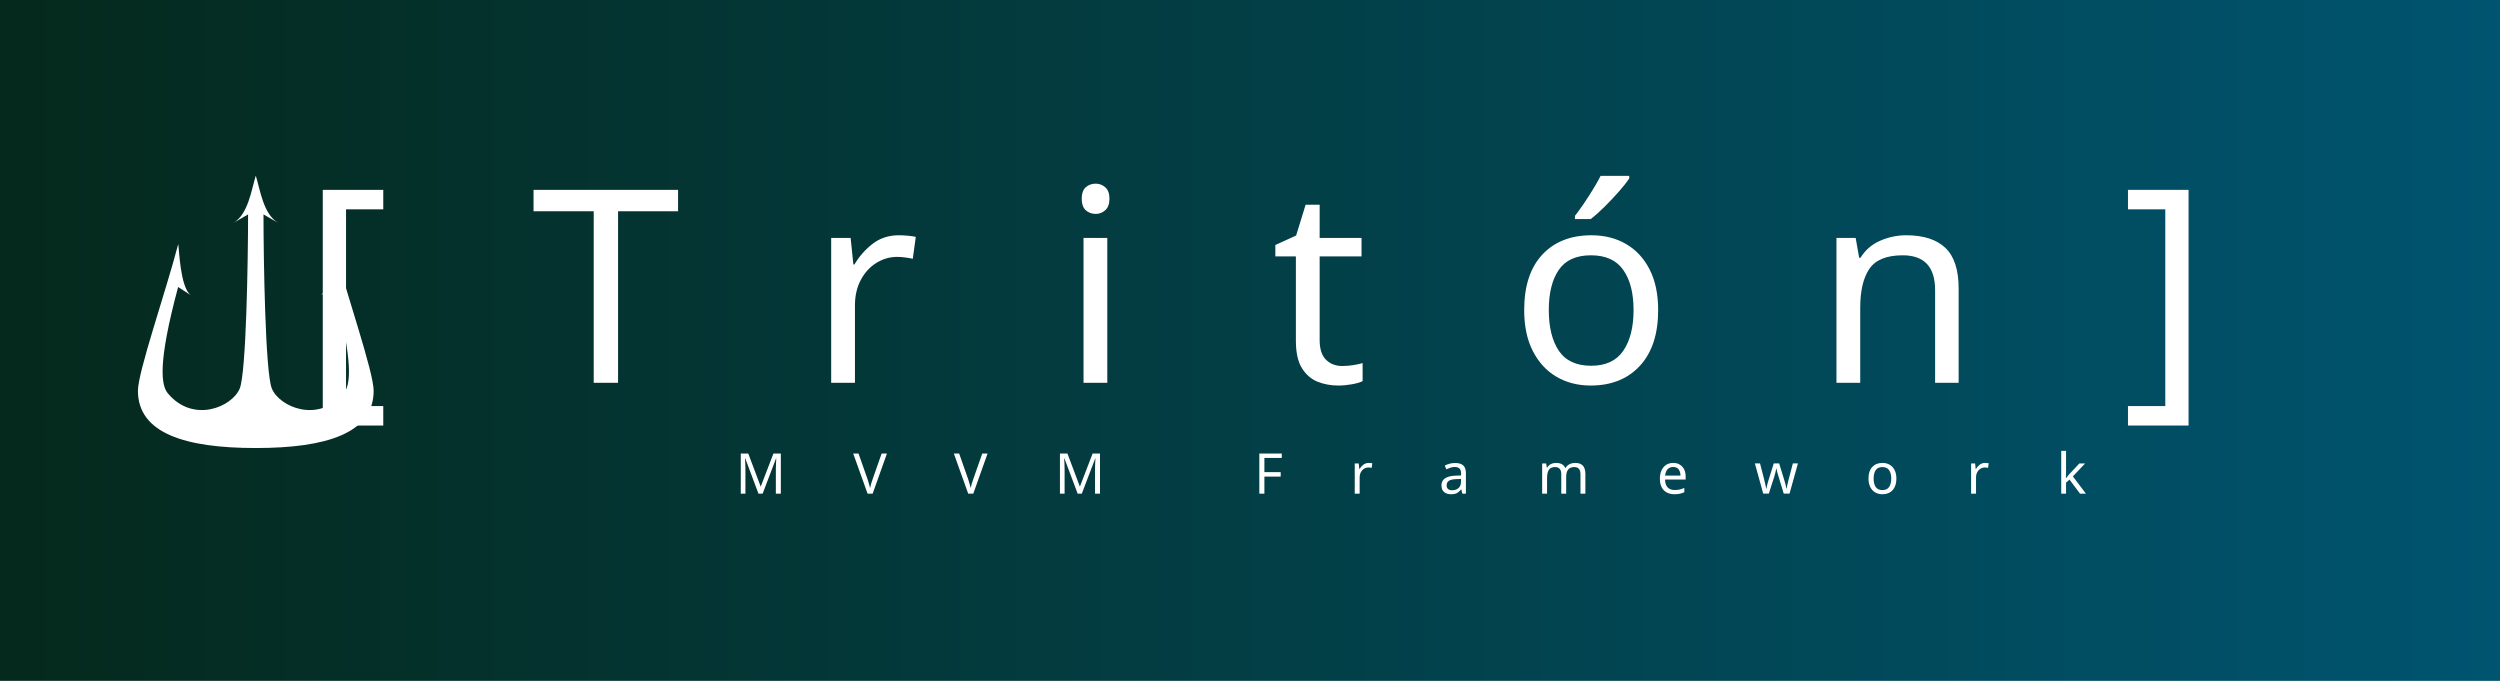
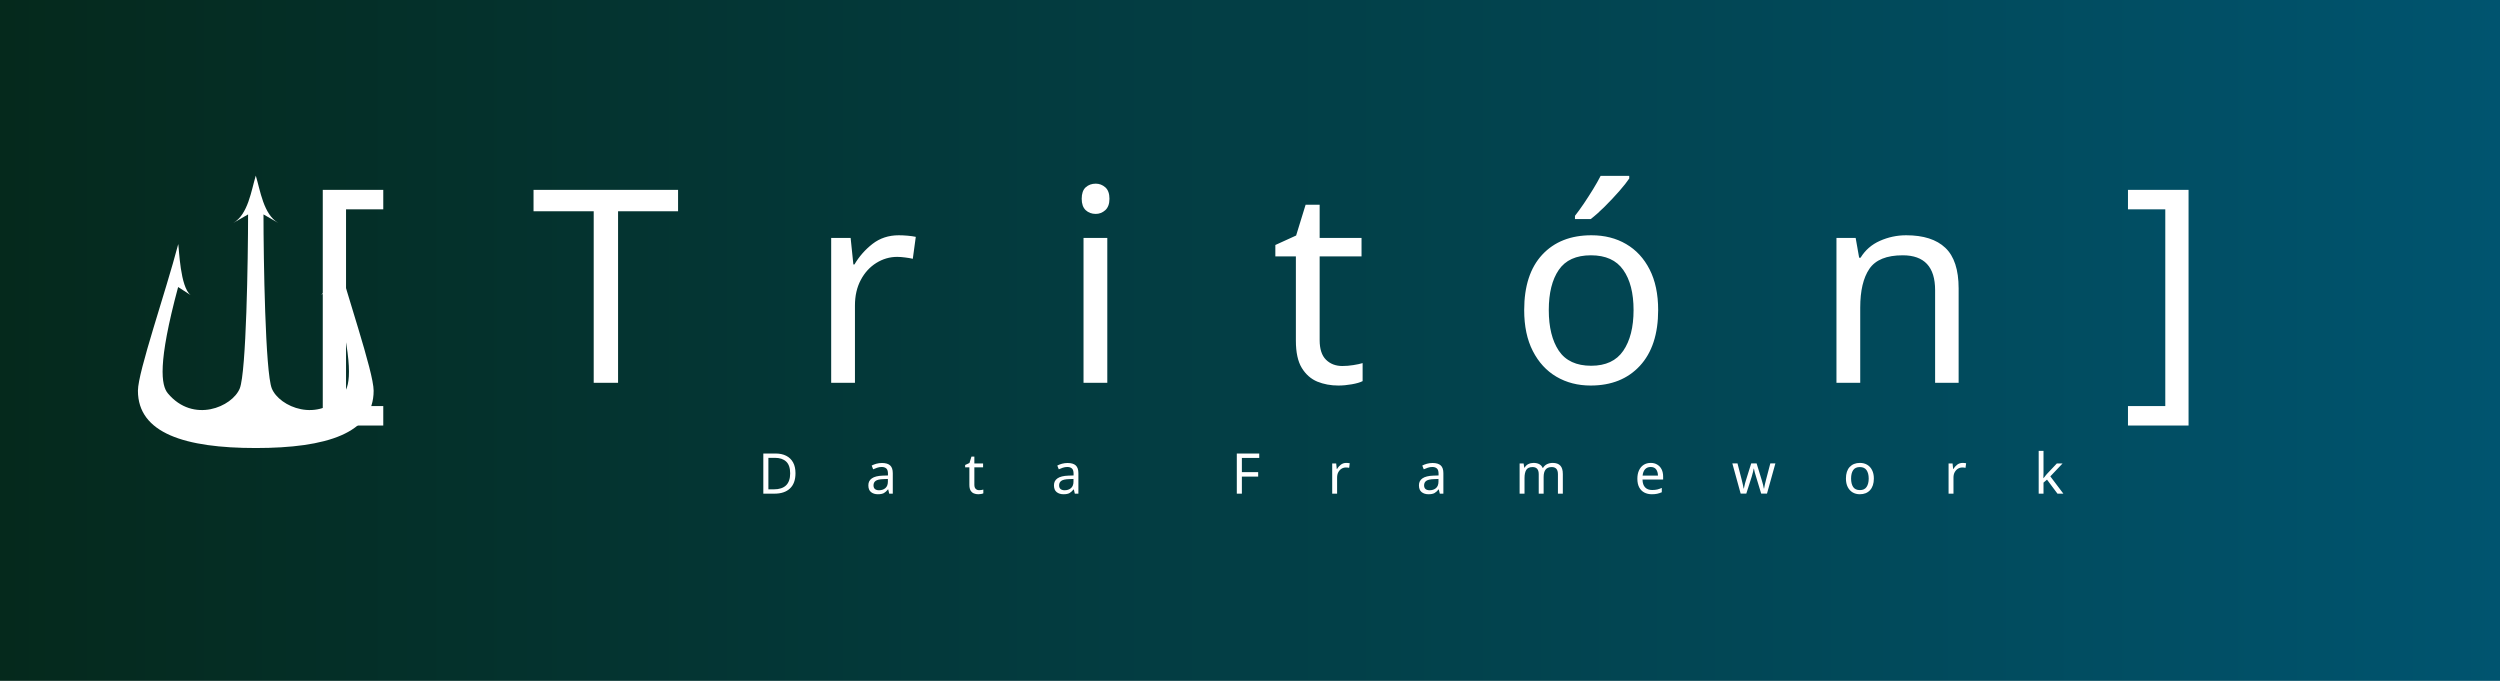
<svg xmlns="http://www.w3.org/2000/svg" xmlns:xlink="http://www.w3.org/1999/xlink" id="svg8" version="1.1" viewBox="0 0 470 128" height="128mm" width="470mm">
  <defs id="defs2">
    <linearGradient id="linearGradient4515">
      <stop id="stop4511" offset="0" style="stop-color:#05291c;stop-opacity:1" />
      <stop id="stop4513" offset="1" style="stop-color:#00546f;stop-opacity:1" />
    </linearGradient>
    <linearGradient gradientTransform="matrix(1.195409,0,0,1.246854,-46.02728,-15.57161)" gradientUnits="userSpaceOnUse" y2="78.445" x2="287.839" y1="78.445" x1="-105.332" id="linearGradient4517" xlink:href="#linearGradient4515" />
+ 


      path
         inkscape:connector-curvature="0"
         id="path4548"
         d="m -108.26211,56.628737 c -0.85172,2.815206 -1.44921,7.298893 -4.2237,8.902138 l 2.77449,-1.603466 c -0.005,8.37593 -0.33648,29.701086 -1.56721,32.727064 -1.39902,3.439737 -8.72116,6.636017 -13.51251,0.917797 -1.24372,-1.484316 -1.96593,-5.537388 1.92892,-19.99355 l 2.35631,1.522031 c -1.97599,-1.522135 -2.16737,-8.655847 -2.33283,-9.600887 -2.39859,9.150568 -7.58073,24.013325 -7.58073,27.57457 10e-6,7.992106 8.84554,10.773396 22.15726,10.773396 13.311733,0 22.157263,-2.78129 22.157263,-10.773396 1e-5,-3.561245 -5.18245,-18.424002 -7.58101,-27.57457 -0.16548,0.94504 -0.35655,8.078752 -2.33254,9.600887 l 2.35631,-1.522031 c 3.89484,14.456162 3.17264,18.509234 1.92892,19.99355 -4.79135,5.71822 -12.113503,2.52194 -13.512523,-0.917797 -1.23073,-3.025978 -1.56169,-24.351128 -1.56721,-32.727064 l 2.77449,1.603466 c -2.77448,-1.603245 -3.37197,-6.086932 -4.2237,-8.902138 z"
         style="fill:#ffffff;fill-opacity:1;stroke:none;stroke-width:0.15217328;stroke-opacity:1" /&gt;
    </defs>
  <g transform="translate(171.9415,-18.23828)" id="layer1">
    <g transform="translate(-171.9415,18.23828)" id="layer5">
      <rect y="18.238" x="-171.942" height="128" width="470" id="rect4509" style="fill:url(#linearGradient4517);fill-opacity:1;stroke:none;stroke-width:0.323;stroke-opacity:1" transform="translate(171.9415,-18.23828)" />
    </g>
    <g style="display:inline" id="layer3">
      <text id="text4487" y="90.203" x="97.122" style="font-style:normal;font-variant:normal;font-weight:300;font-stretch:normal;font-size:50.8px;line-height:1.25;font-family:Calibri;-inkscape-font-specification:'Calibri, Light';font-variant-ligatures:normal;font-variant-caps:small-caps;font-variant-numeric:normal;font-feature-settings:normal;text-align:start;letter-spacing:0px;word-spacing:0px;writing-mode:lr-tb;text-anchor:start;fill:#ffffff;fill-opacity:1;stroke:none;stroke-width:0.265" xml:space="preserve" transform="translate(1.1666666e-6)">
        <tspan dx="0" style="font-style:normal;font-variant:normal;font-weight:300;font-stretch:normal;font-size:50.8px;font-family:Calibri;-inkscape-font-specification:'Calibri, Light';font-variant-ligatures:normal;font-variant-caps:small-caps;font-variant-numeric:normal;font-feature-settings:normal;text-align:center;letter-spacing:26.458px;writing-mode:lr-tb;text-anchor:middle;fill:#ffffff;fill-opacity:1;stroke-width:0.265" y="90.203" x="110.351" id="tspan4485">[Tritón]</tspan>
      </text>
      <text id="text4491" y="111.047" x="96.651" style="font-style:normal;font-weight:normal;font-size:10.583px;line-height:1.25;font-family:sans-serif;letter-spacing:0px;word-spacing:0px;fill:#ffffff;fill-opacity:1;stroke:none;stroke-width:0.265" xml:space="preserve" transform="translate(1.1666666e-6)">
-         <tspan id="tspan4493" style="text-align:center;letter-spacing:12.568px;text-anchor:middle;fill:#ffffff;stroke-width:0.265" y="111.047" x="102.935">MVVM Framework</tspan>
+         <tspan id="tspan4493" style="text-align:center;letter-spacing:12.568px;text-anchor:middle;fill:#ffffff;stroke-width:0.265" y="111.047" x="102.935">Data Framework</tspan>
      </text>
    </g>
    <g style="display:inline" id="layer4">
      <path style="fill:#ffffff;fill-opacity:1;stroke:none;stroke-width:0.152;stroke-opacity:1" d="m -123.852,51.248 c -0.852,2.815 -1.449,7.299 -4.224,8.902 l 2.774,-1.603 c -0.005,8.376 -0.336,29.701 -1.567,32.727 -1.399,3.44 -8.721,6.636 -13.513,0.918 -1.244,-1.484 -1.966,-5.537 1.929,-19.994 l 2.356,1.522 c -1.976,-1.522 -2.167,-8.656 -2.333,-9.601 -2.399,9.151 -7.581,24.013 -7.581,27.575 1e-5,7.992 8.846,10.773 22.157,10.773 13.312,0 22.157,-2.781 22.157,-10.773 1e-5,-3.561 -5.182,-18.424 -7.581,-27.575 -0.165,0.945 -0.357,8.079 -2.333,9.601 l 2.356,-1.522 c 3.895,14.456 3.173,18.509 1.929,19.994 -4.791,5.718 -12.114,2.522 -13.513,-0.918 -1.231,-3.026 -1.562,-24.351 -1.567,-32.727 l 2.774,1.603 c -2.774,-1.603 -3.372,-6.087 -4.224,-8.902 z" id="path4548" transform="translate(1.1666666e-6)" />
    </g>
  </g>
  <g id="layer2">
    <rect y="155" x="10" height="10" width="10" id="rect30" style="fill:#05291c;fill-opacity:1;stroke-width:0.397" />
    <text id="text872" y="150" x="24.406" style="font-style:normal;font-weight:normal;font-size:10.583px;line-height:1.25;font-family:sans-serif;fill:#000000;fill-opacity:1;stroke:none;stroke-width:0.265" xml:space="preserve">
      <tspan style="stroke-width:0.265" y="150" x="24.406" id="tspan870">RGBA: #05291cff</tspan>
      <tspan id="tspan874" style="stroke-width:0.265" y="163.229" x="24.406">HSL: 158, 78, 9</tspan>
      <tspan id="tspan876" style="stroke-width:0.265" y="176.458" x="24.406">CMYK: 88, 0, 32, 84</tspan>
    </text>
    <rect style="fill:#00546f;fill-opacity:1;stroke-width:0.397" id="rect30-4" width="10" height="10" x="10" y="204" />
    <text xml:space="preserve" style="font-style:normal;font-weight:normal;font-size:10.583px;line-height:1.25;font-family:sans-serif;fill:#000000;fill-opacity:1;stroke:none;stroke-width:0.265" x="24.406" y="199" id="text872-3">
      <tspan id="tspan870-2" x="24.406" y="199" style="stroke-width:0.265">RGBA: #00546fff</tspan>
      <tspan x="24.406" y="212.229" style="stroke-width:0.265" id="tspan874-7">HSL: 195, 100, 22</tspan>
      <tspan x="24.406" y="225.458" style="stroke-width:0.265" id="tspan876-0">CMYK: 100, 24, 0, 56</tspan>
    </text>
  </g>
</svg>
